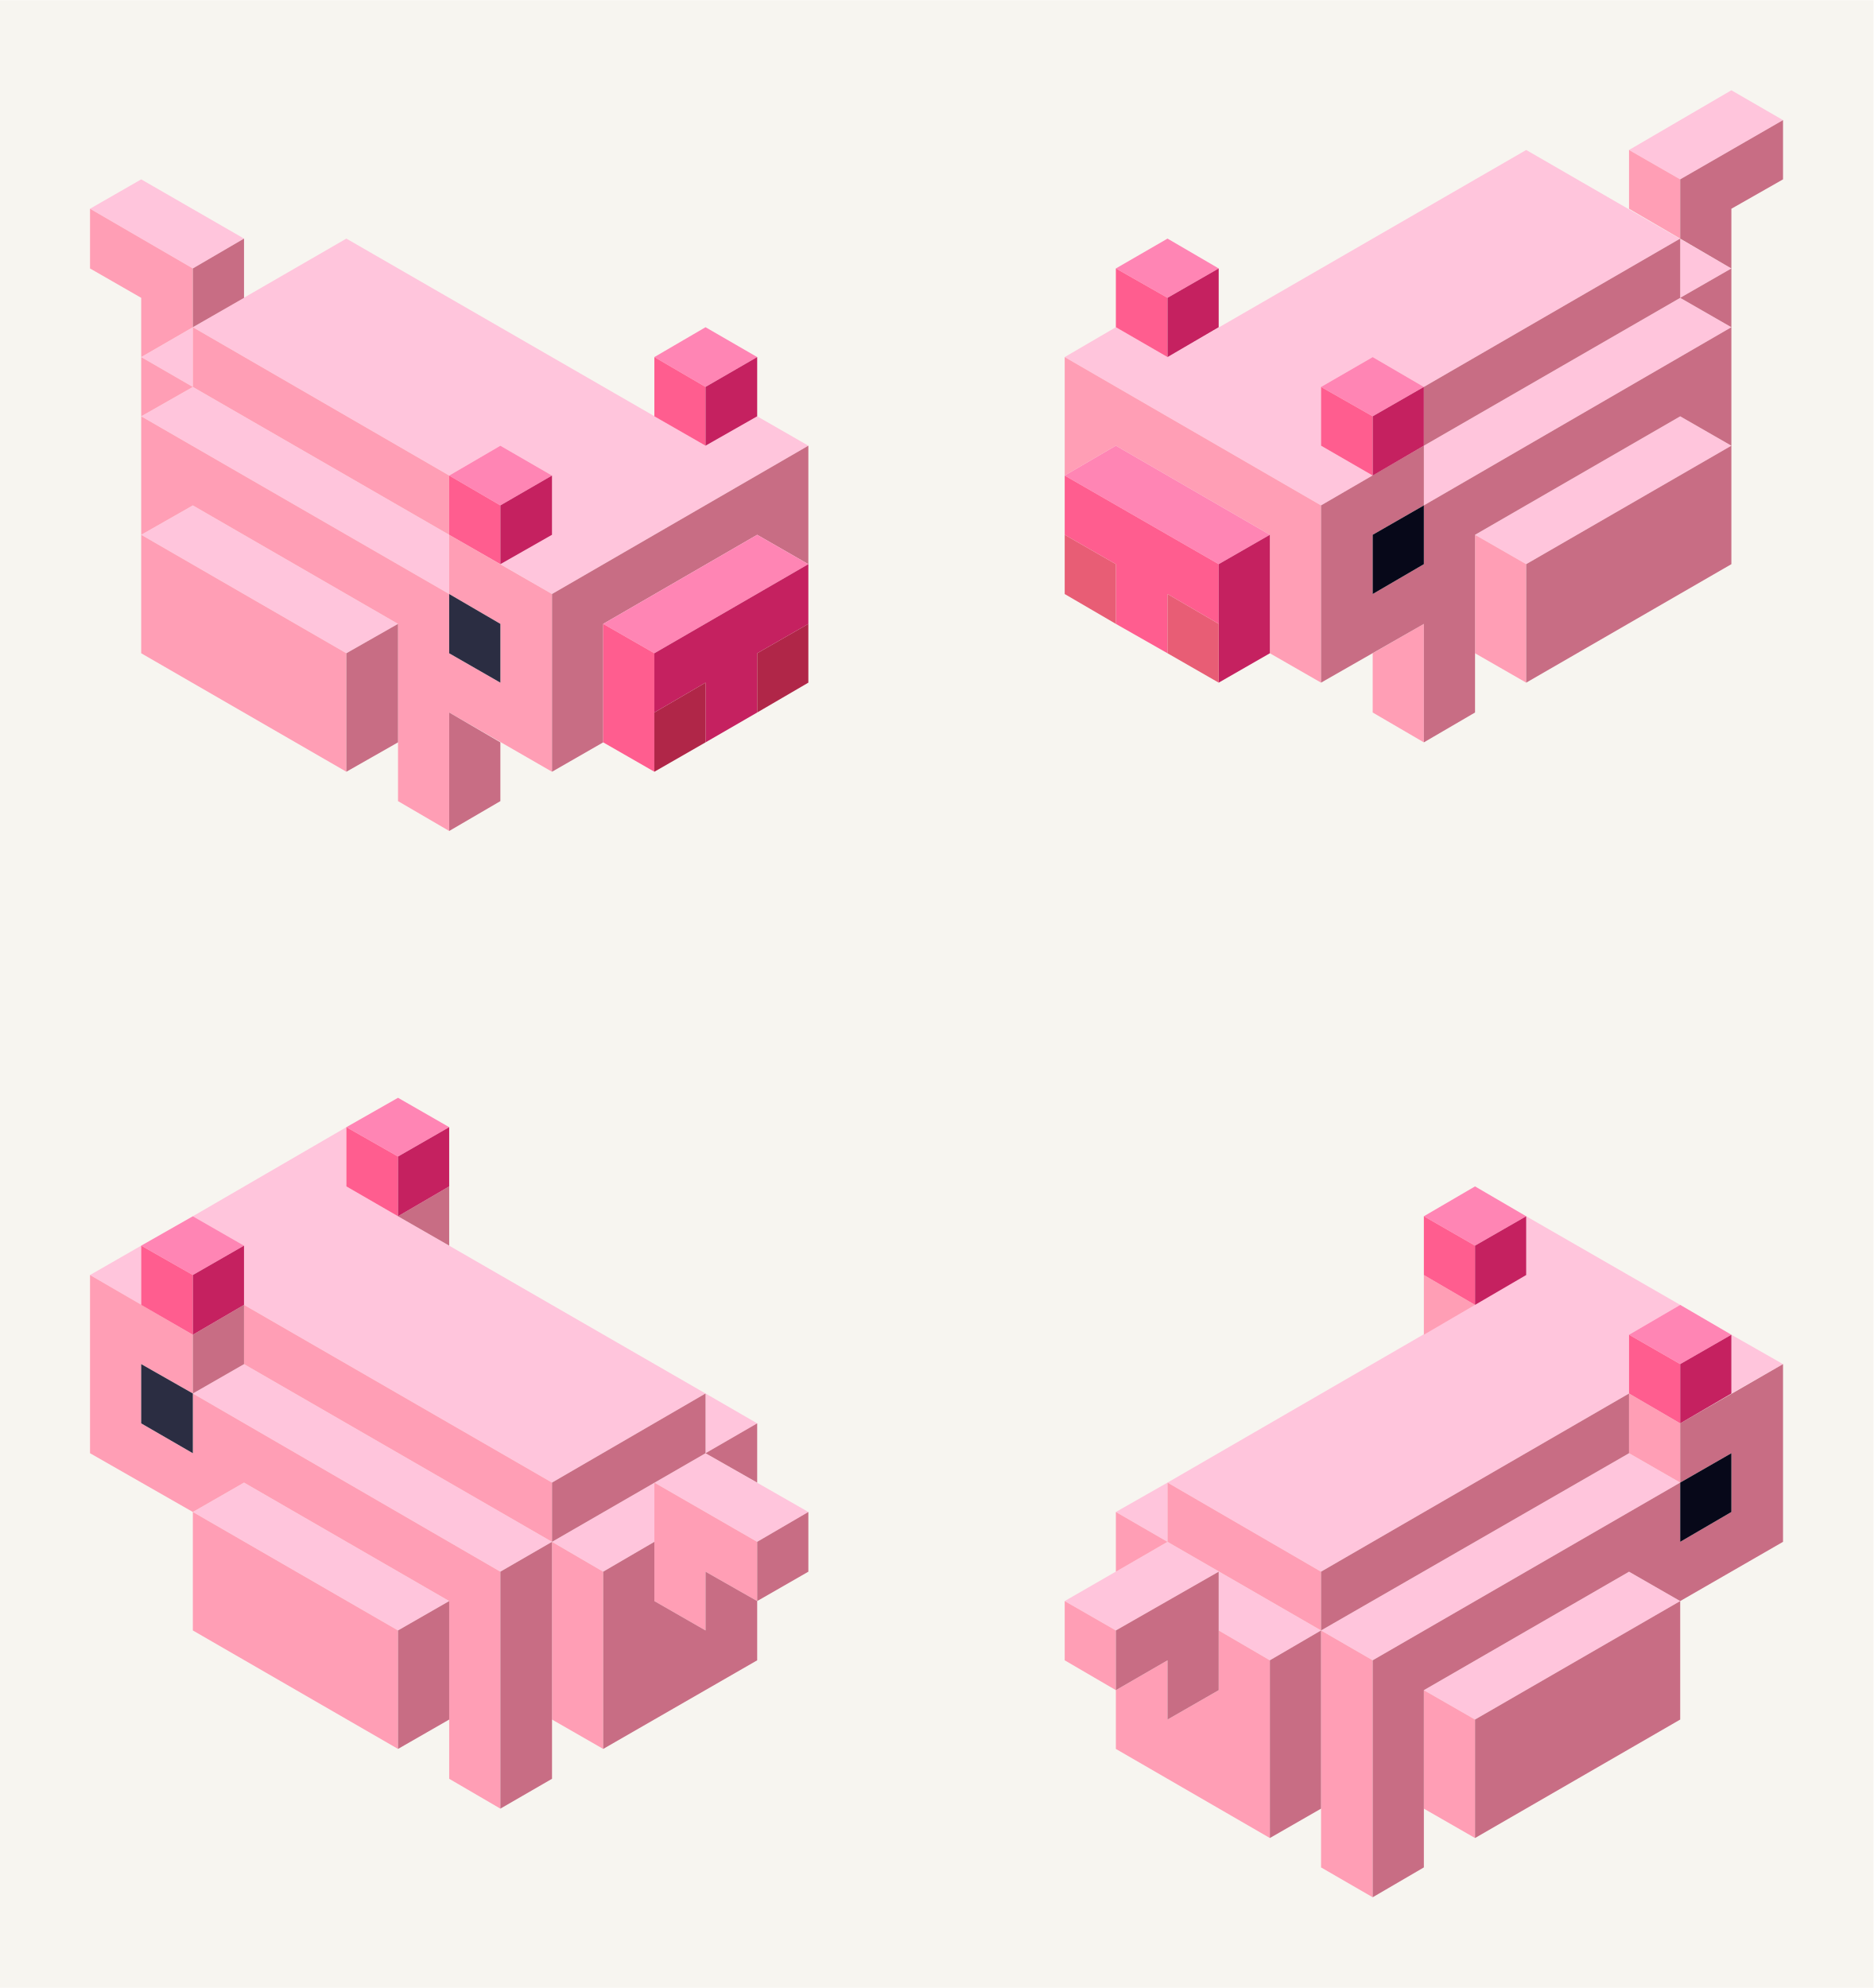
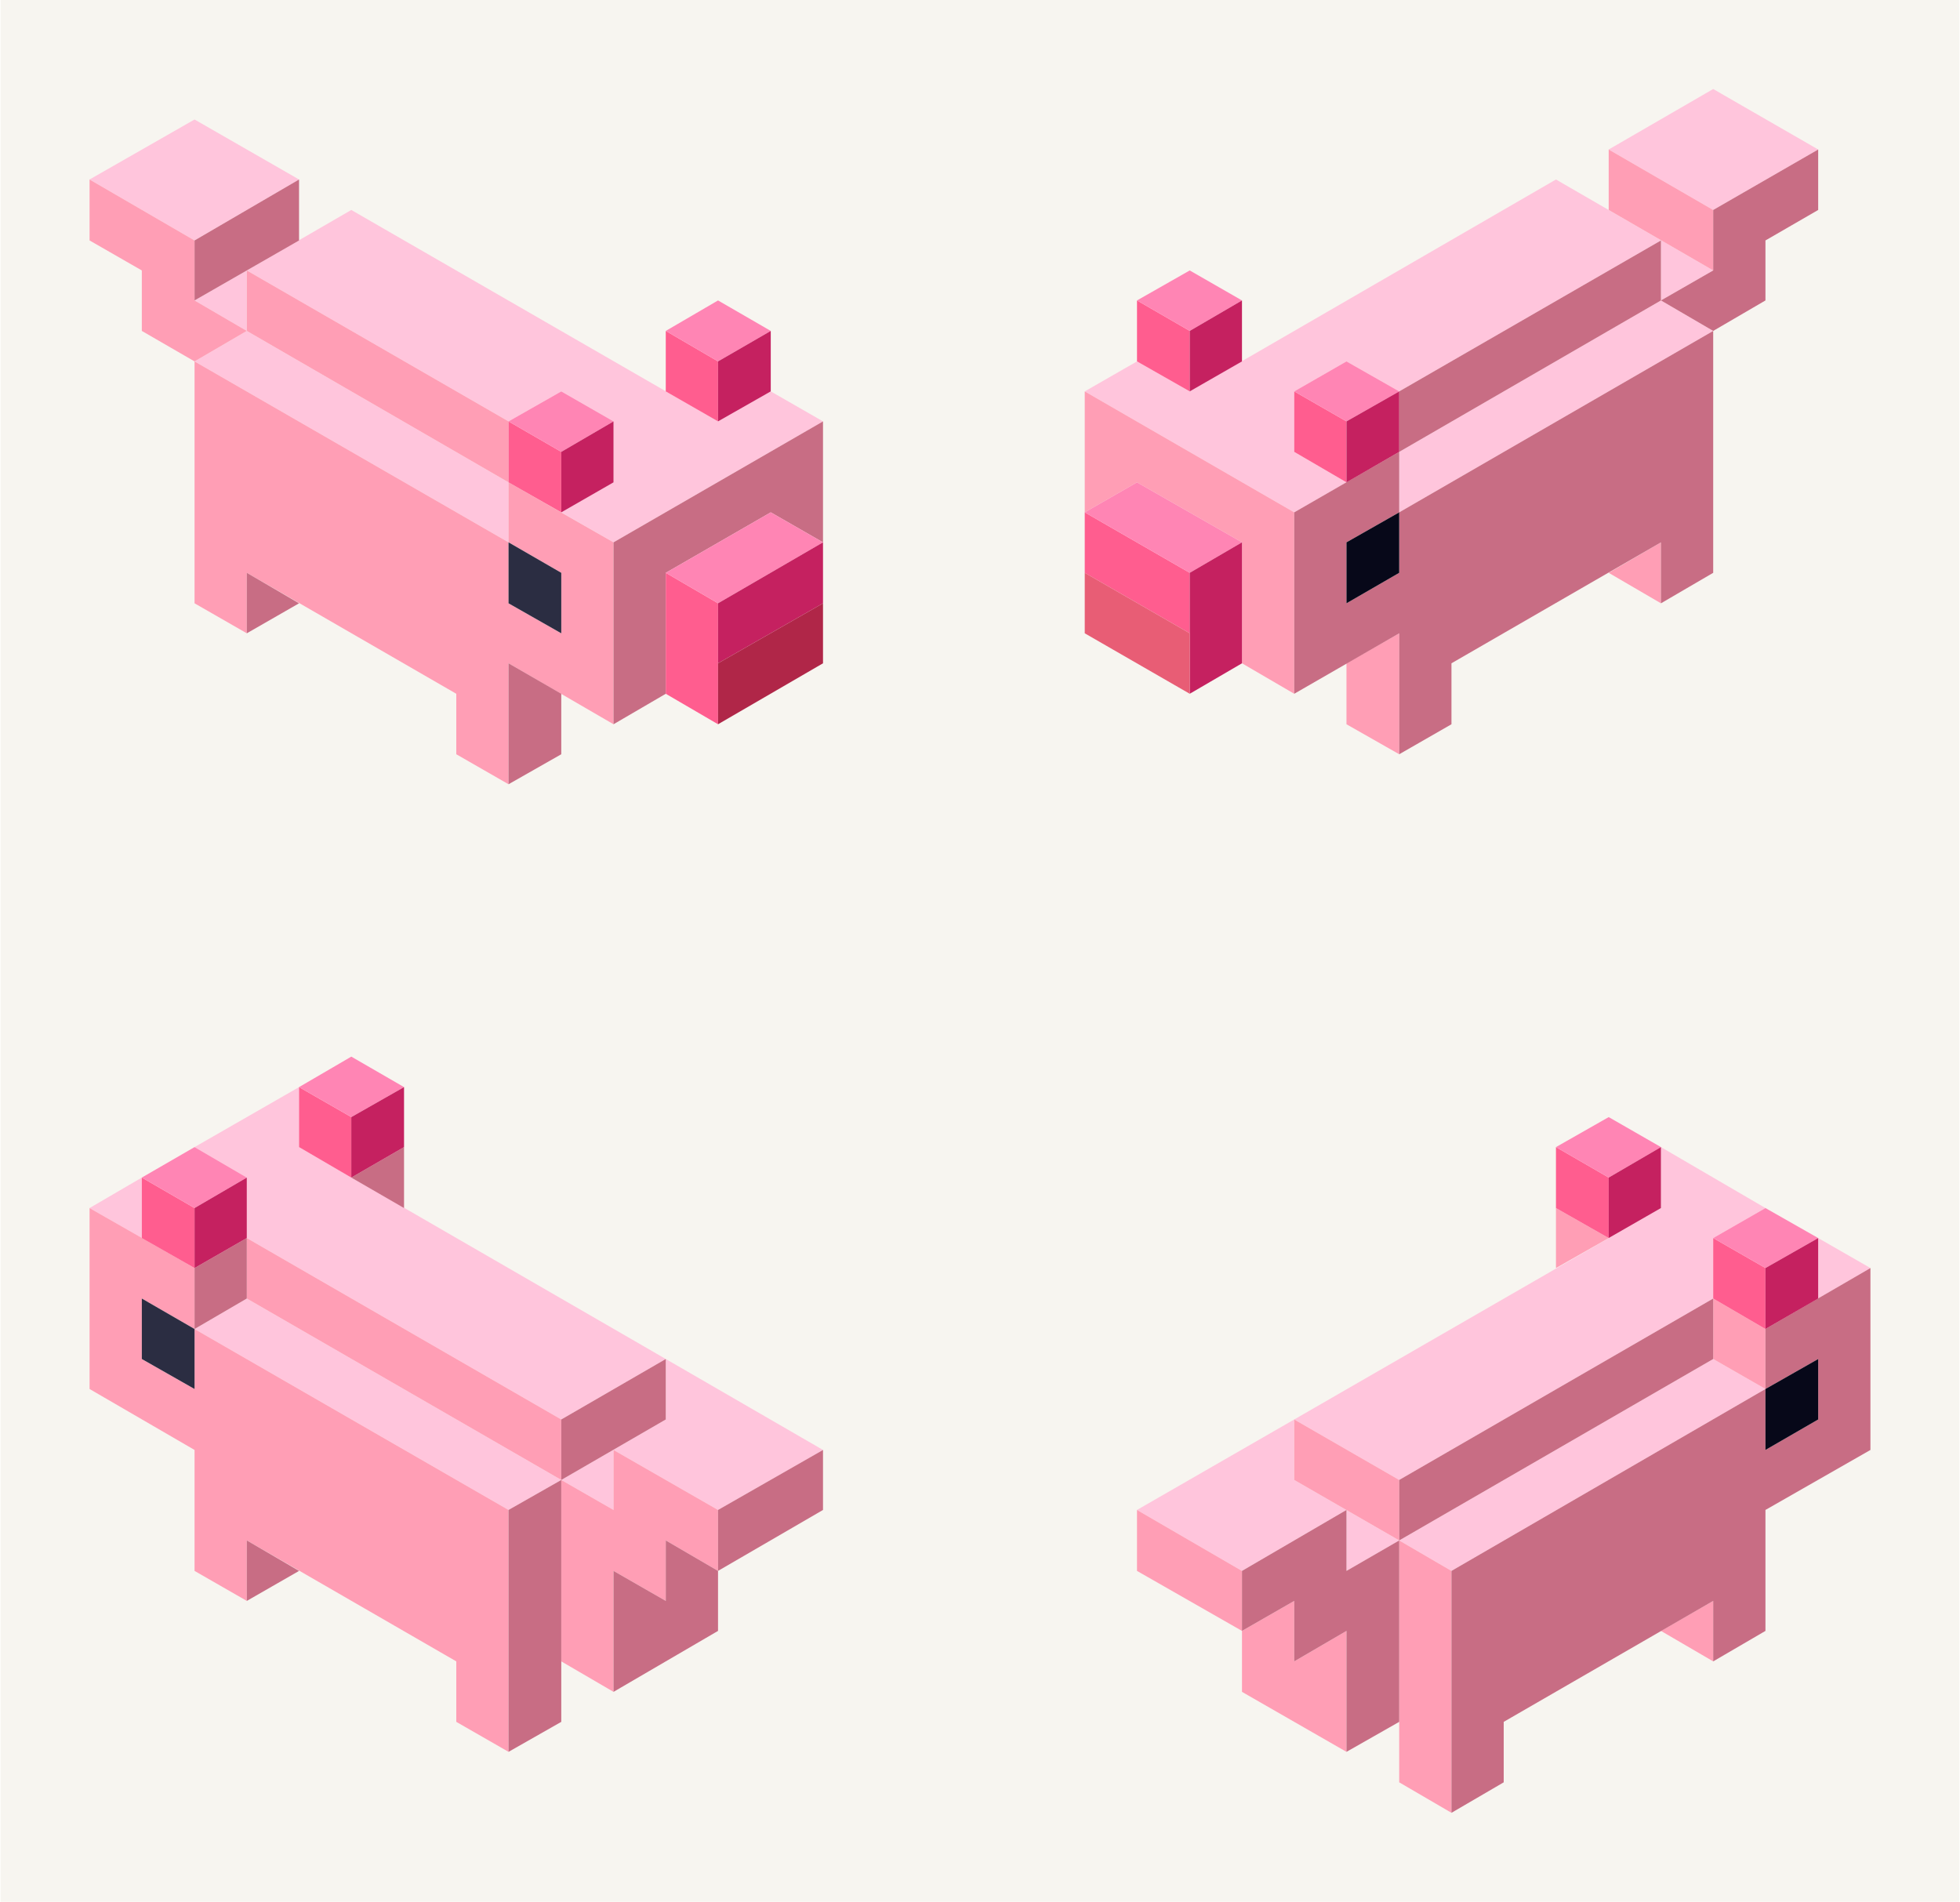
- <svg xmlns="http://www.w3.org/2000/svg" width="640" height="679" viewBox="-0.082 -0.128 3.954 4.194">
-   <rect x="-0.082" y="-0.128" width="3.954" height="4.194" fill="#f7f5f0" />
-   <path fill="#ffc5dc" d="M0.108 0.312L0.216 0.25L0.433 0.375L0.325 0.438ZM0.216 0.625L0.649 0.375L1.407 0.812L1.516 0.75L1.624 0.812L1.083 1.125L0.974 1.062L1.083 1L1.083 0.875L0.974 0.812L0.866 0.875L0.325 0.562L0.325 0.688L0.866 1L0.866 1.125L0.216 0.75L0.325 0.688ZM0.216 1L0.325 0.938L0.758 1.188L0.649 1.25ZM3.572 0.062L3.681 0.125L3.464 0.25L3.356 0.188ZM3.572 0.438L3.464 0.5L3.572 0.562L2.923 0.938L2.923 0.812L3.464 0.5L3.464 0.375L2.923 0.688L2.815 0.625L2.706 0.688L2.706 0.812L2.815 0.875L2.706 0.938L2.165 0.625L2.273 0.562L2.382 0.625L3.139 0.188ZM3.464 0.75L3.572 0.812L3.139 1.062L3.031 1ZM1.516 3.125L1.299 3L1.299 3.125L1.191 3.188L1.083 3.125L0.974 3.188L0.325 2.812L0.433 2.75L1.083 3.125L1.407 2.938L1.407 2.812L1.516 2.875L1.407 2.938L1.624 3.062ZM0.325 3.062L0.433 3L0.866 3.25L0.758 3.312ZM1.407 2.812L1.083 3L0.433 2.625L0.433 2.5L0.325 2.438L0.649 2.25L0.649 2.375ZM0.108 2.562L0.216 2.5L0.216 2.625ZM2.165 3.25L2.382 3.125L2.273 3.062L2.382 3L2.382 3.125L2.706 3.312L3.356 2.938L3.464 3L2.815 3.375L2.706 3.312L2.598 3.375L2.49 3.312L2.49 3.188L2.273 3.312ZM3.139 2.562L3.139 2.438L3.464 2.625L3.356 2.688L3.356 2.812L2.706 3.188L2.382 3ZM3.356 3.188L3.464 3.25L3.031 3.5L2.923 3.438ZM3.572 2.688L3.681 2.75L3.572 2.812Z" />
-   <path fill="#ff9eb5" d="M0.108 0.312L0.325 0.438L0.325 0.562L0.866 0.875L0.866 1L1.083 1.125L1.083 1.5L0.866 1.375L0.866 1.625L0.758 1.562L0.758 1.188L0.325 0.938L0.216 1L0.649 1.25L0.649 1.5L0.216 1.25L0.216 0.75L0.866 1.125L0.866 1.25L0.974 1.312L0.974 1.188L0.866 1.125L0.866 1L0.325 0.688L0.216 0.75L0.216 0.625L0.325 0.688L0.325 0.562L0.216 0.625L0.216 0.5L0.108 0.438ZM3.356 0.188L3.464 0.25L3.464 0.375L3.356 0.312ZM2.815 1.25L2.923 1.188L2.923 1.438L2.815 1.375ZM3.031 1L3.139 1.062L3.139 1.312L3.031 1.25ZM2.706 0.938L2.706 1.312L2.598 1.25L2.598 1L2.273 0.812L2.165 0.875L2.165 0.625ZM1.516 3.125L1.516 3.25L1.407 3.188L1.407 3.312L1.299 3.25L1.299 3ZM0.974 3.688L0.866 3.625L0.866 3.25L0.433 3L0.325 3.062L0.108 2.938L0.108 2.562L0.325 2.688L0.325 2.812L0.216 2.75L0.216 2.875L0.325 2.938L0.325 2.812L0.974 3.188ZM0.758 3.312L0.758 3.562L0.325 3.312L0.325 3.062ZM0.433 2.75L0.433 2.625L1.083 3L1.083 3.125ZM1.083 3.125L1.191 3.188L1.191 3.562L1.083 3.5ZM2.165 3.25L2.273 3.312L2.273 3.438L2.382 3.375L2.382 3.5L2.49 3.438L2.49 3.312L2.598 3.375L2.598 3.75L2.273 3.562L2.273 3.438L2.165 3.375ZM2.382 3L2.706 3.188L2.706 3.312L2.815 3.375L2.815 3.875L2.706 3.812L2.706 3.312L2.382 3.125L2.273 3.188L2.273 3.062L2.382 3.125ZM2.923 3.438L3.031 3.5L3.031 3.75L2.923 3.688ZM2.923 2.562L3.031 2.625L2.923 2.688ZM3.356 2.812L3.464 2.875L3.464 3L3.356 2.938Z" />
-   <path fill="#c86d84" d="M0.325 0.438L0.433 0.375L0.433 0.5L0.325 0.562ZM1.624 0.812L1.624 1.062L1.516 1L1.191 1.188L1.191 1.438L1.083 1.5L1.083 1.125ZM0.866 1.375L0.974 1.438L0.974 1.562L0.866 1.625ZM0.649 1.25L0.758 1.188L0.758 1.438L0.649 1.5ZM3.464 0.25L3.681 0.125L3.681 0.25L3.572 0.312L3.572 0.812L3.464 0.75L3.031 1L3.031 1.375L2.923 1.438L2.923 1.188L2.706 1.312L2.706 0.938L2.923 0.812L2.923 0.938L3.572 0.562L3.464 0.5L3.572 0.438L3.464 0.375ZM3.464 0.375L3.464 0.5L2.923 0.812L2.923 0.688ZM3.572 0.812L3.572 1.062L3.139 1.312L3.139 1.062ZM2.923 0.938L2.815 1L2.815 1.125L2.923 1.062ZM1.516 3.125L1.624 3.062L1.624 3.188L1.516 3.25L1.516 3.375L1.191 3.562L1.191 3.188L1.299 3.125L1.299 3.25L1.407 3.312L1.407 3.188L1.516 3.25ZM0.974 3.188L1.083 3.125L1.083 3.625L0.974 3.688ZM0.758 3.312L0.866 3.25L0.866 3.5L0.758 3.562ZM1.407 2.812L1.407 2.938L1.516 2.875L1.516 3L1.407 2.938L1.083 3.125L1.083 3ZM0.758 2.438L0.866 2.375L0.866 2.5ZM0.325 2.688L0.433 2.625L0.433 2.75L0.325 2.812ZM2.273 3.312L2.49 3.188L2.49 3.438L2.382 3.5L2.382 3.375L2.273 3.438ZM3.356 2.812L3.356 2.938L2.706 3.312L2.706 3.188ZM2.815 3.375L3.464 3L3.464 2.875L3.681 2.75L3.681 3.125L3.464 3.25L3.464 3.5L3.031 3.75L3.031 3.5L3.464 3.25L3.356 3.188L2.923 3.438L2.923 3.812L2.815 3.875ZM2.598 3.375L2.706 3.312L2.706 3.688L2.598 3.75ZM3.464 3L3.464 3.125L3.572 3.062L3.572 2.938Z" />
-   <path fill="#ff85b4" d="M1.191 1.188L1.516 1L1.624 1.062L1.299 1.25ZM0.866 0.875L0.974 0.812L1.083 0.875L0.974 0.938ZM1.299 0.625L1.407 0.562L1.516 0.625L1.407 0.688ZM2.49 1.062L2.165 0.875L2.273 0.812L2.598 1ZM2.706 0.688L2.815 0.625L2.923 0.688L2.815 0.75ZM2.273 0.438L2.382 0.375L2.49 0.438L2.382 0.5ZM0.216 2.5L0.325 2.438L0.433 2.5L0.325 2.562ZM0.649 2.25L0.758 2.188L0.866 2.25L0.758 2.312ZM3.356 2.688L3.464 2.625L3.572 2.688L3.464 2.75ZM2.923 2.438L3.031 2.375L3.139 2.438L3.031 2.5Z" />
-   <path fill="#ff5d8f" d="M1.191 1.188L1.299 1.25L1.299 1.5L1.191 1.438ZM0.866 0.875L0.974 0.938L0.974 1.062L0.866 1ZM1.407 0.688L1.407 0.812L1.299 0.75L1.299 0.625ZM2.49 1.062L2.49 1.188L2.382 1.125L2.382 1.25L2.273 1.188L2.273 1.062L2.165 1L2.165 0.875ZM2.706 0.688L2.815 0.75L2.815 0.875L2.706 0.812ZM2.382 0.5L2.382 0.625L2.273 0.562L2.273 0.438ZM0.649 2.25L0.758 2.312L0.758 2.438L0.649 2.375ZM0.216 2.5L0.325 2.562L0.325 2.688L0.216 2.625ZM3.031 2.5L3.031 2.625L2.923 2.562L2.923 2.438ZM3.356 2.688L3.464 2.75L3.464 2.875L3.356 2.812Z" />
-   <path fill="#c52160" d="M1.299 1.25L1.624 1.062L1.624 1.188L1.516 1.25L1.516 1.375L1.407 1.438L1.407 1.312L1.299 1.375ZM0.974 0.938L1.083 0.875L1.083 1L0.974 1.062ZM1.516 0.75L1.407 0.812L1.407 0.688L1.516 0.625ZM2.49 1.062L2.598 1L2.598 1.25L2.49 1.312ZM2.815 0.75L2.923 0.688L2.923 0.812L2.815 0.875ZM2.49 0.562L2.382 0.625L2.382 0.5L2.49 0.438ZM0.866 2.375L0.758 2.438L0.758 2.312L0.866 2.25ZM0.325 2.562L0.433 2.5L0.433 2.625L0.325 2.688ZM3.031 2.5L3.139 2.438L3.139 2.562L3.031 2.625ZM3.464 2.75L3.572 2.688L3.572 2.812L3.464 2.875Z" />
-   <path fill="#2b2d42" d="M0.866 1.125L0.974 1.188L0.974 1.312L0.866 1.25ZM0.216 2.75L0.325 2.812L0.325 2.938L0.216 2.875Z" />
-   <path fill="#b02648" d="M1.516 1.25L1.624 1.188L1.624 1.312L1.516 1.375ZM1.299 1.375L1.407 1.312L1.407 1.438L1.299 1.5Z" />
-   <path fill="#070819" d="M2.815 1L2.923 0.938L2.923 1.062L2.815 1.125ZM3.464 3L3.572 2.938L3.572 3.062L3.464 3.125Z" />
-   <path fill="#e85d75" d="M2.165 1L2.273 1.062L2.273 1.188L2.165 1.125ZM2.382 1.125L2.49 1.188L2.49 1.312L2.382 1.25Z" />
+ <svg xmlns="http://www.w3.org/2000/svg" width="640" height="621" viewBox="-0.076 -0.059 4.049 3.931">
+   <rect x="-0.076" y="-0.059" width="4.049" height="3.931" fill="#f7f5f0" />
+   <path fill="#ffc5dc" d="M0.325 0.188L0.541 0.312L0.325 0.438L0.108 0.312ZM0.433 0.5L0.433 0.625L0.974 0.938L0.974 1.062L0.325 0.688L0.433 0.625L0.325 0.562ZM0.433 0.5L0.649 0.375L1.407 0.812L1.516 0.75L1.624 0.812L1.191 1.062L1.083 1L1.191 0.938L1.191 0.812L1.083 0.75L0.974 0.812ZM3.464 0.125L3.681 0.25L3.464 0.375L3.248 0.25ZM3.464 0.5L3.356 0.562L3.464 0.625L2.815 1L2.815 0.875L3.356 0.562L3.356 0.438L2.815 0.75L2.706 0.688L2.598 0.75L2.598 0.875L2.706 0.938L2.598 1L2.165 0.75L2.273 0.688L2.382 0.75L3.139 0.312ZM1.624 2.938L1.407 3.062L1.191 2.938L1.191 3.062L1.083 3L0.974 3.062L0.325 2.688L0.433 2.625L1.083 3L1.299 2.875L1.299 2.75ZM1.299 2.75L1.083 2.875L0.433 2.5L0.433 2.375L0.325 2.312L0.541 2.188L0.541 2.312ZM0.108 2.438L0.216 2.375L0.216 2.5ZM2.273 3.062L2.598 2.875L2.598 3L2.815 3.125L3.464 2.75L3.572 2.812L2.923 3.188L2.815 3.125L2.706 3.188L2.706 3.062L2.49 3.188ZM3.356 2.438L3.356 2.312L3.572 2.438L3.464 2.5L3.464 2.625L2.815 3L2.598 2.875ZM3.681 2.5L3.789 2.562L3.681 2.625Z" />
+   <path fill="#ff9eb5" d="M0.108 0.312L0.325 0.438L0.325 0.562L0.433 0.625L0.325 0.688L0.974 1.062L0.974 1.188L1.083 1.25L1.083 1.125L0.974 1.062L0.974 0.938L1.191 1.062L1.191 1.438L0.974 1.312L0.974 1.562L0.866 1.5L0.866 1.375L0.433 1.125L0.433 1.25L0.325 1.188L0.325 0.688L0.216 0.625L0.216 0.5L0.108 0.438ZM0.433 0.5L0.974 0.812L0.974 0.938L0.433 0.625ZM3.248 0.25L3.464 0.375L3.464 0.5L3.248 0.375ZM3.248 1.125L3.356 1.062L3.356 1.188ZM2.706 1.312L2.815 1.25L2.815 1.5L2.706 1.438ZM2.49 1.062L2.273 0.938L2.165 1L2.165 0.75L2.598 1L2.598 1.375L2.49 1.312ZM1.407 3.062L1.407 3.188L1.299 3.125L1.299 3.25L1.191 3.188L1.191 3.438L1.083 3.375L1.083 3L0.433 2.625L0.433 2.5L1.083 2.875L1.083 3L1.191 3.062L1.191 2.938ZM0.974 3.562L0.866 3.5L0.866 3.375L0.433 3.125L0.433 3.25L0.325 3.188L0.325 2.938L0.108 2.812L0.108 2.438L0.325 2.562L0.325 2.688L0.216 2.625L0.216 2.75L0.325 2.812L0.325 2.688L0.974 3.062ZM2.273 3.062L2.49 3.188L2.49 3.312L2.598 3.25L2.598 3.375L2.706 3.312L2.706 3.562L2.49 3.438L2.49 3.312L2.273 3.188ZM2.923 3.688L2.815 3.625L2.815 3.125L2.923 3.188ZM3.356 3.312L3.464 3.25L3.464 3.375ZM2.598 2.875L2.815 3L2.815 3.125L2.598 3ZM3.139 2.438L3.248 2.5L3.139 2.562ZM3.464 2.625L3.572 2.688L3.572 2.812L3.464 2.75Z" />
+   <path fill="#c86d84" d="M0.541 0.312L0.541 0.438L0.325 0.562L0.325 0.438ZM1.299 1.125L1.299 1.375L1.191 1.438L1.191 1.062L1.624 0.812L1.624 1.062L1.516 1ZM0.433 1.125L0.541 1.188L0.433 1.25ZM0.974 1.312L1.083 1.375L1.083 1.5L0.974 1.562ZM3.464 0.375L3.681 0.25L3.681 0.375L3.572 0.438L3.572 0.562L3.464 0.625L3.464 1.125L3.356 1.188L3.356 1.062L2.923 1.312L2.923 1.438L2.815 1.5L2.815 1.25L2.598 1.375L2.598 1L2.815 0.875L2.815 1L3.464 0.625L3.356 0.562L2.815 0.875L2.815 0.75L3.356 0.438L3.356 0.562L3.464 0.5ZM2.815 1L2.706 1.062L2.706 1.188L2.815 1.125ZM1.624 2.938L1.624 3.062L1.407 3.188L1.407 3.312L1.191 3.438L1.191 3.188L1.299 3.25L1.299 3.125L1.407 3.188L1.407 3.062ZM0.974 3.062L1.083 3L1.083 3.5L0.974 3.562ZM0.433 3.125L0.541 3.188L0.433 3.25ZM1.299 2.75L1.299 2.875L1.083 3L1.083 2.875ZM0.649 2.375L0.758 2.312L0.758 2.438ZM0.325 2.562L0.433 2.5L0.433 2.625L0.325 2.688ZM2.49 3.188L2.706 3.062L2.706 3.188L2.815 3.125L2.815 3L3.464 2.625L3.464 2.75L2.815 3.125L2.815 3.5L2.706 3.562L2.706 3.312L2.598 3.375L2.598 3.25L2.49 3.312ZM3.572 2.812L3.572 2.688L3.789 2.562L3.789 2.938L3.572 3.062L3.572 3.312L3.464 3.375L3.464 3.25L3.031 3.5L3.031 3.625L2.923 3.688L2.923 3.188ZM3.572 2.812L3.572 2.938L3.681 2.875L3.681 2.75Z" />
+   <path fill="#ff5d8f" d="M1.299 1.125L1.407 1.188L1.407 1.438L1.299 1.375ZM0.974 0.812L1.083 0.875L1.083 1L0.974 0.938ZM1.407 0.688L1.407 0.812L1.299 0.75L1.299 0.625ZM2.598 0.75L2.706 0.812L2.706 0.938L2.598 0.875ZM2.382 0.625L2.382 0.75L2.273 0.688L2.273 0.562ZM2.165 1L2.382 1.125L2.382 1.25L2.165 1.125ZM0.541 2.188L0.649 2.25L0.649 2.375L0.541 2.312ZM0.216 2.375L0.325 2.438L0.325 2.562L0.216 2.5ZM3.248 2.375L3.248 2.5L3.139 2.438L3.139 2.312ZM3.464 2.5L3.572 2.562L3.572 2.688L3.464 2.625Z" />
+   <path fill="#ff85b4" d="M0.974 0.812L1.083 0.75L1.191 0.812L1.083 0.875ZM1.299 1.125L1.516 1L1.624 1.062L1.407 1.188ZM1.299 0.625L1.407 0.562L1.516 0.625L1.407 0.688ZM2.598 0.75L2.706 0.688L2.815 0.75L2.706 0.812ZM2.49 1.062L2.382 1.125L2.165 1L2.273 0.938ZM2.273 0.562L2.382 0.5L2.49 0.562L2.382 0.625ZM0.216 2.375L0.325 2.312L0.433 2.375L0.325 2.438ZM0.541 2.188L0.649 2.125L0.758 2.188L0.649 2.25ZM3.464 2.5L3.572 2.438L3.681 2.5L3.572 2.562ZM3.139 2.312L3.248 2.25L3.356 2.312L3.248 2.375Z" />
+   <path fill="#c52160" d="M1.083 0.875L1.191 0.812L1.191 0.938L1.083 1ZM1.516 0.75L1.407 0.812L1.407 0.688L1.516 0.625ZM1.624 1.062L1.624 1.188L1.407 1.312L1.407 1.188ZM2.382 1.125L2.49 1.062L2.49 1.312L2.382 1.375ZM2.706 0.812L2.815 0.75L2.815 0.875L2.706 0.938ZM2.49 0.688L2.382 0.75L2.382 0.625L2.49 0.562ZM0.758 2.312L0.649 2.375L0.649 2.25L0.758 2.188ZM0.325 2.438L0.433 2.375L0.433 2.5L0.325 2.562ZM3.248 2.375L3.356 2.312L3.356 2.438L3.248 2.5ZM3.572 2.562L3.681 2.5L3.681 2.625L3.572 2.688Z" />
+   <path fill="#2b2d42" d="M0.974 1.062L1.083 1.125L1.083 1.25L0.974 1.188ZM0.216 2.625L0.325 2.688L0.325 2.812L0.216 2.75Z" />
+   <path fill="#b02648" d="M1.624 1.188L1.624 1.312L1.407 1.438L1.407 1.312Z" />
+   <path fill="#070819" d="M2.706 1.062L2.815 1L2.815 1.125L2.706 1.188ZM3.572 2.812L3.681 2.75L3.681 2.875L3.572 2.938Z" />
+   <path fill="#e85d75" d="M2.165 1.125L2.382 1.25L2.382 1.375L2.165 1.25Z" />
</svg>
